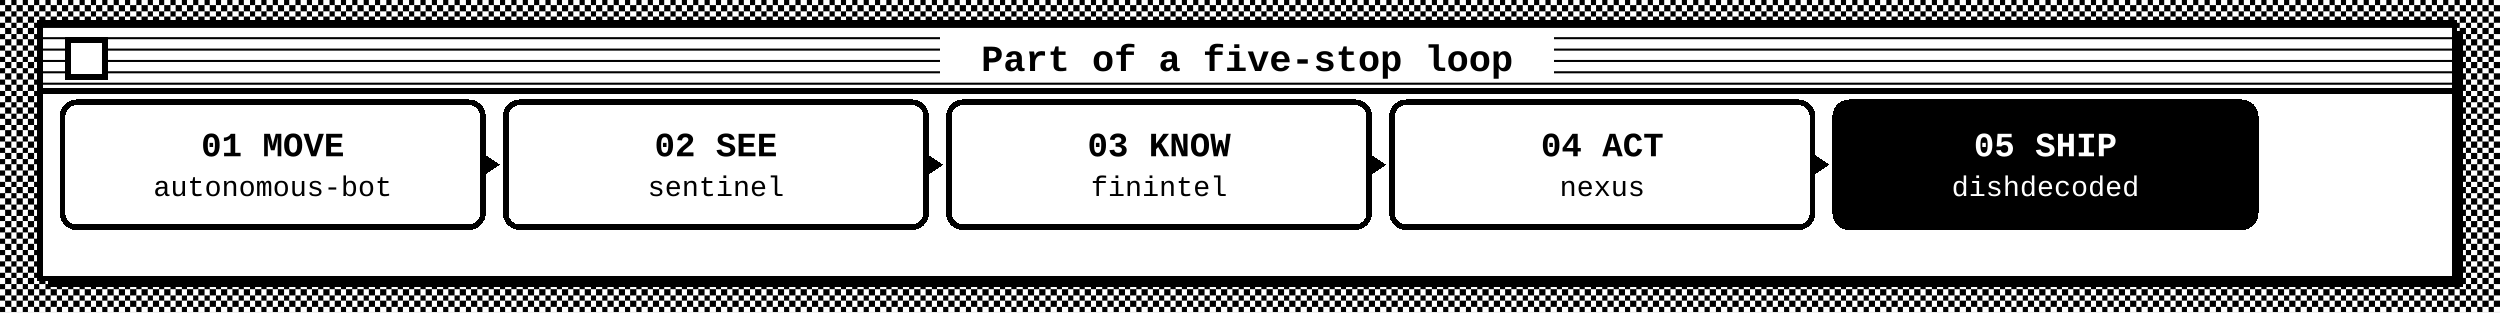
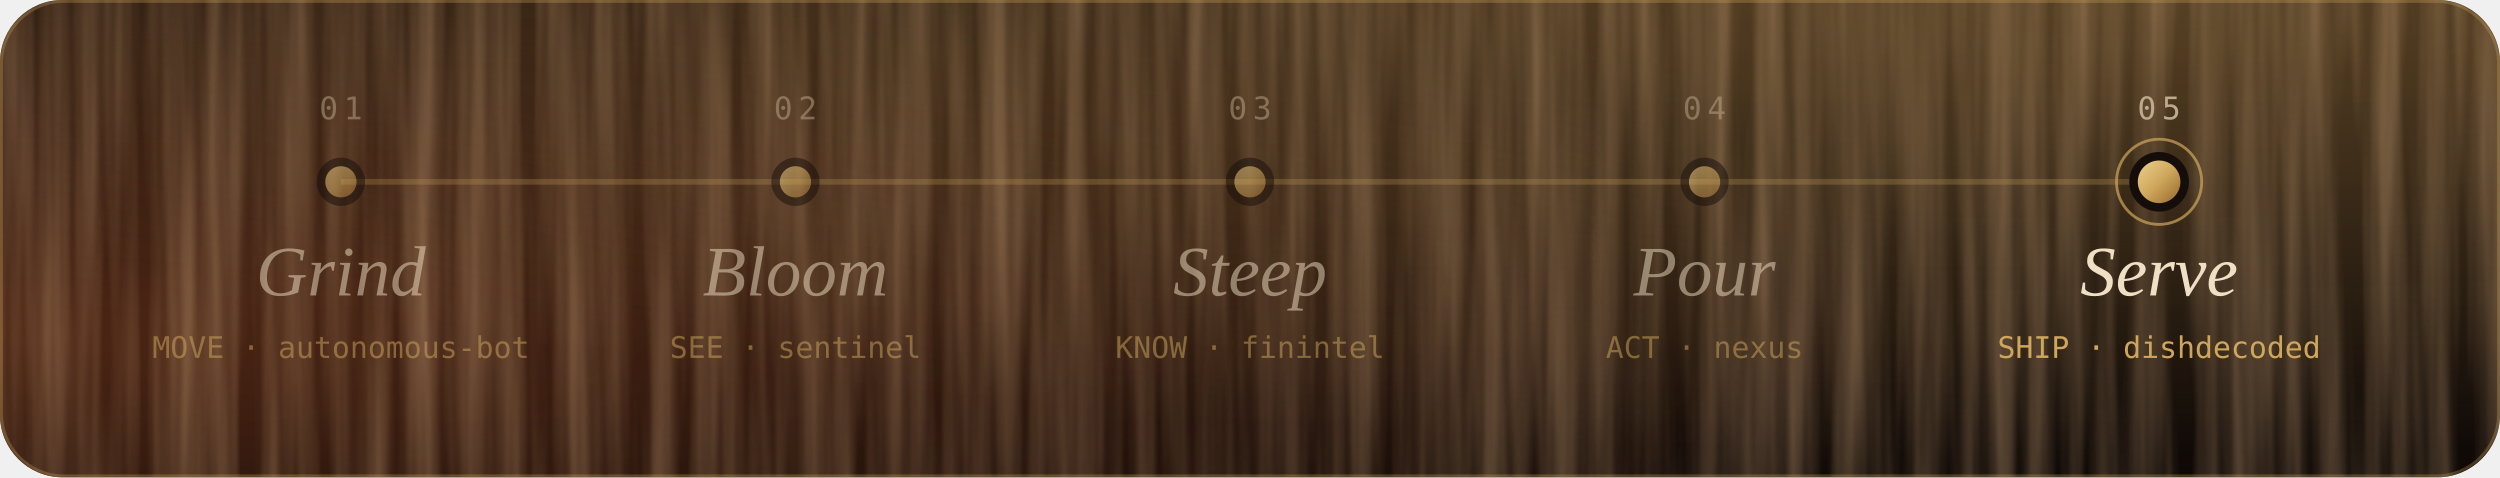
- <svg xmlns="http://www.w3.org/2000/svg" viewBox="0 0 880 110" width="100%" role="img" aria-label="dishdecoded is one stop in a loop: move, see, know, act, ship" shape-rendering="crispEdges" font-family="Geneva, Monaco, 'Courier New', Courier, monospace">
+ <svg xmlns="http://www.w3.org/2000/svg" viewBox="0 0 880 168" width="100%" role="img" aria-label="dishdecoded is one pour in a five-stage loop: move, see, know, act, ship">
  <defs>
-     <pattern id="dither" width="4" height="4" patternUnits="userSpaceOnUse">
-       <rect width="4" height="4" fill="#fff" />
-       <rect width="2" height="2" fill="#000" />
-       <rect x="2" y="2" width="2" height="2" fill="#000" />
-     </pattern>
-     <pattern id="light" width="4" height="4" patternUnits="userSpaceOnUse">
-       <rect width="4" height="4" fill="#fff" />
-       <rect width="1" height="1" fill="#000" />
-       <rect x="2" y="2" width="1" height="1" fill="#000" />
-     </pattern>
-     <pattern id="stripes" width="4" height="4" patternUnits="userSpaceOnUse">
-       <rect width="4" height="4" fill="#fff" />
-       <rect y="1" width="4" height="1" fill="#000" />
-     </pattern>
-     <pattern id="gray" width="2" height="2" patternUnits="userSpaceOnUse">
-       <rect width="2" height="2" fill="#fff" />
-       <rect width="1" height="1" fill="#000" />
-     </pattern>
+     <linearGradient id="wall" x1="0" y1="0" x2="0" y2="1">
+       <stop offset="0" stop-color="#24150c" />
+       <stop offset=".6" stop-color="#170e09" />
+       <stop offset="1" stop-color="#0f0906" />
+     </linearGradient>
+     <radialGradient id="lamp" cx=".84" cy="0" r=".95">
+       <stop offset="0" stop-color="#cfa75c" stop-opacity=".30" />
+       <stop offset="1" stop-color="#cfa75c" stop-opacity="0" />
+     </radialGradient>
+     <radialGradient id="ember" cx="0" cy=".7" r=".8">
+       <stop offset="0" stop-color="#7a3a1e" stop-opacity=".55" />
+       <stop offset="1" stop-color="#7a3a1e" stop-opacity="0" />
+     </radialGradient>
+     <linearGradient id="glass" x1="0" y1="0" x2="1" y2="1">
+       <stop offset="0" stop-color="#efdfc4" stop-opacity=".13" />
+       <stop offset="1" stop-color="#efdfc4" stop-opacity=".03" />
+     </linearGradient>
+     <linearGradient id="green" x1="0" y1="0" x2="1" y2="1">
+       <stop offset="0" stop-color="#1d4435" stop-opacity=".85" />
+       <stop offset="1" stop-color="#efdfc4" stop-opacity=".04" />
+     </linearGradient>
+     <linearGradient id="brass" x1="0" y1="0" x2="1" y2="1">
+       <stop offset="0" stop-color="#f3d898" />
+       <stop offset=".5" stop-color="#cfa75c" />
+       <stop offset="1" stop-color="#8a5a22" />
+     </linearGradient>
+     <linearGradient id="neo" x1="0" y1="0" x2="1" y2="1">
+       <stop offset="0" stop-color="#3a2411" />
+       <stop offset="1" stop-color="#22140b" />
+     </linearGradient>
+     <linearGradient id="fade" x1="0" y1="0" x2="1" y2="0">
+       <stop offset="0" stop-color="#cfa75c" stop-opacity=".75" />
+       <stop offset="1" stop-color="#cfa75c" stop-opacity="0" />
+     </linearGradient>
+     <filter id="grain" x="0" y="0" width="100%" height="100%">
+       <feTurbulence type="fractalNoise" baseFrequency=".11 .005" numOctaves="3" seed="7" />
+       <feColorMatrix values="0 0 0 0 .62  0 0 0 0 .38  0 0 0 0 .2  1.4 0 0 0 -.42" />
+     </filter>
+     <filter id="blur" x="-60%" y="-60%" width="220%" height="220%">
+       <feGaussianBlur stdDeviation="36" />
+     </filter>
+     <filter id="lift" x="-20%" y="-40%" width="140%" height="190%">
+       <feDropShadow dx="3" dy="4" stdDeviation="4" flood-color="#000" flood-opacity=".6" />
+       <feDropShadow dx="-2" dy="-2" stdDeviation="2.5" flood-color="#96623a" flood-opacity=".26" />
+     </filter>
+     <clipPath id="clip">
+       <rect width="880" height="168" rx="22" />
+     </clipPath>
  </defs>
-   <rect width="880" height="110" fill="url(#dither)" />
-   <rect x="17" y="11" width="850" height="90" fill="#000" />
-   <rect x="14" y="8" width="850" height="90" fill="#fff" stroke="#000" stroke-width="2" />
-   <rect x="15" y="9" width="848" height="22" fill="url(#stripes)" />
-   <line x1="14" y1="32" x2="864" y2="32" stroke="#000" stroke-width="2" />
-   <rect x="24" y="14" width="13" height="13" fill="#fff" stroke="#000" stroke-width="2" />
-   <rect x="331.0" y="11" width="216" height="18" fill="#fff" />
-   <text x="439.0" y="25" font-size="13" font-weight="bold" text-anchor="middle" fill="#000">Part of a five-stop loop</text>
-   <rect x="22.0" y="36" width="148.0" height="44" rx="5" fill="#fff" stroke="#000" stroke-width="2" />
-   <text x="96.0" y="55.0" font-size="12" font-weight="bold" text-anchor="middle" fill="#000">01 MOVE</text>
-   <text x="96.0" y="69.0" font-size="10" text-anchor="middle" fill="#000">autonomous-bot</text>
-   <path d="M170.0 54.0 l6 4 l-6 4z" fill="#000" />
-   <rect x="178.0" y="36" width="148.0" height="44" rx="5" fill="#fff" stroke="#000" stroke-width="2" />
-   <text x="252.0" y="55.0" font-size="12" font-weight="bold" text-anchor="middle" fill="#000">02 SEE</text>
-   <text x="252.0" y="69.0" font-size="10" text-anchor="middle" fill="#000">sentinel</text>
-   <path d="M326.0 54.0 l6 4 l-6 4z" fill="#000" />
-   <rect x="334.0" y="36" width="148.0" height="44" rx="5" fill="#fff" stroke="#000" stroke-width="2" />
-   <text x="408.0" y="55.0" font-size="12" font-weight="bold" text-anchor="middle" fill="#000">03 KNOW</text>
-   <text x="408.0" y="69.0" font-size="10" text-anchor="middle" fill="#000">finintel</text>
-   <path d="M482.0 54.0 l6 4 l-6 4z" fill="#000" />
-   <rect x="490.0" y="36" width="148.0" height="44" rx="5" fill="#fff" stroke="#000" stroke-width="2" />
-   <text x="564.0" y="55.0" font-size="12" font-weight="bold" text-anchor="middle" fill="#000">04 ACT</text>
-   <text x="564.0" y="69.0" font-size="10" text-anchor="middle" fill="#000">nexus</text>
-   <path d="M638.0 54.0 l6 4 l-6 4z" fill="#000" />
-   <rect x="646.0" y="36" width="148.0" height="44" rx="5" fill="#000" stroke="#000" stroke-width="2" />
-   <text x="720.0" y="55.0" font-size="12" font-weight="bold" text-anchor="middle" fill="#fff">05 SHIP</text>
-   <text x="720.0" y="69.0" font-size="10" text-anchor="middle" fill="#fff">dishdecoded</text>
+   <g clip-path="url(#clip)">
+     <rect width="880" height="168" fill="url(#wall)" />
+     <rect width="880" height="168" fill="url(#ember)" />
+     <rect width="880" height="168" fill="url(#lamp)" />
+     <rect width="880" height="168" filter="url(#grain)" opacity=".5" />
+   </g>
+   <rect x=".5" y=".5" width="879" height="167" rx="22" fill="none" stroke="#cfa75c" stroke-opacity=".3" />
+   <path d="M120.0 64H760.0" stroke="#cfa75c" stroke-opacity=".25" stroke-width="2" />
+   <path d="M120.0 64H760.0" stroke="url(#brass)" stroke-width="2.5" stroke-linecap="round" stroke-dasharray="60 640.0">
+     <animate attributeName="stroke-dashoffset" values="60;-640.0" dur="5s" repeatCount="indefinite" />
+   </path>
+   <circle cx="120.0" cy="64" r="7" fill="url(#brass)" stroke="#150d09" stroke-width="3" opacity=".5" />
+   <text x="120.0" y="42" font-family="'SF Mono',Menlo,Consolas,'DejaVu Sans Mono',monospace" font-size="11" fill="#bda98b" text-anchor="middle" letter-spacing="2" opacity=".5">01</text>
+   <text x="120.0" y="104" font-family="'Bodoni 72','Bodoni MT',Didot,'Playfair Display',Georgia,'Times New Roman',serif" font-size="25" fill="#efdfc4" font-style="italic" text-anchor="middle" opacity=".5">Grind</text>
+   <text x="120.0" y="126" font-family="'SF Mono',Menlo,Consolas,'DejaVu Sans Mono',monospace" font-size="10.5" fill="#cfa75c" text-anchor="middle" opacity=".5">MOVE · autonomous-bot</text>
+   <circle cx="280.0" cy="64" r="7" fill="url(#brass)" stroke="#150d09" stroke-width="3" opacity=".5" />
+   <text x="280.0" y="42" font-family="'SF Mono',Menlo,Consolas,'DejaVu Sans Mono',monospace" font-size="11" fill="#bda98b" text-anchor="middle" letter-spacing="2" opacity=".5">02</text>
+   <text x="280.0" y="104" font-family="'Bodoni 72','Bodoni MT',Didot,'Playfair Display',Georgia,'Times New Roman',serif" font-size="25" fill="#efdfc4" font-style="italic" text-anchor="middle" opacity=".5">Bloom</text>
+   <text x="280.0" y="126" font-family="'SF Mono',Menlo,Consolas,'DejaVu Sans Mono',monospace" font-size="10.5" fill="#cfa75c" text-anchor="middle" opacity=".5">SEE · sentinel</text>
+   <circle cx="440.0" cy="64" r="7" fill="url(#brass)" stroke="#150d09" stroke-width="3" opacity=".5" />
+   <text x="440.0" y="42" font-family="'SF Mono',Menlo,Consolas,'DejaVu Sans Mono',monospace" font-size="11" fill="#bda98b" text-anchor="middle" letter-spacing="2" opacity=".5">03</text>
+   <text x="440.0" y="104" font-family="'Bodoni 72','Bodoni MT',Didot,'Playfair Display',Georgia,'Times New Roman',serif" font-size="25" fill="#efdfc4" font-style="italic" text-anchor="middle" opacity=".5">Steep</text>
+   <text x="440.0" y="126" font-family="'SF Mono',Menlo,Consolas,'DejaVu Sans Mono',monospace" font-size="10.5" fill="#cfa75c" text-anchor="middle" opacity=".5">KNOW · finintel</text>
+   <circle cx="600.0" cy="64" r="7" fill="url(#brass)" stroke="#150d09" stroke-width="3" opacity=".5" />
+   <text x="600.0" y="42" font-family="'SF Mono',Menlo,Consolas,'DejaVu Sans Mono',monospace" font-size="11" fill="#bda98b" text-anchor="middle" letter-spacing="2" opacity=".5">04</text>
+   <text x="600.0" y="104" font-family="'Bodoni 72','Bodoni MT',Didot,'Playfair Display',Georgia,'Times New Roman',serif" font-size="25" fill="#efdfc4" font-style="italic" text-anchor="middle" opacity=".5">Pour</text>
+   <text x="600.0" y="126" font-family="'SF Mono',Menlo,Consolas,'DejaVu Sans Mono',monospace" font-size="10.5" fill="#cfa75c" text-anchor="middle" opacity=".5">ACT · nexus</text>
+   <circle cx="760.0" cy="64" r="15" fill="none" stroke="#cfa75c" stroke-opacity=".7">
+     <animate attributeName="r" values="12;19;12" dur="2.6s" repeatCount="indefinite" />
+     <animate attributeName="stroke-opacity" values=".8;0;.8" dur="2.6s" repeatCount="indefinite" />
+   </circle>
+   <circle cx="760.0" cy="64" r="9" fill="url(#brass)" stroke="#150d09" stroke-width="3" opacity="1" />
+   <text x="760.0" y="42" font-family="'SF Mono',Menlo,Consolas,'DejaVu Sans Mono',monospace" font-size="11" fill="#bda98b" text-anchor="middle" letter-spacing="2" opacity="1">05</text>
+   <text x="760.0" y="104" font-family="'Bodoni 72','Bodoni MT',Didot,'Playfair Display',Georgia,'Times New Roman',serif" font-size="25" fill="#efdfc4" font-style="italic" text-anchor="middle" opacity="1">Serve</text>
+   <text x="760.0" y="126" font-family="'SF Mono',Menlo,Consolas,'DejaVu Sans Mono',monospace" font-size="10.5" fill="#cfa75c" text-anchor="middle" opacity="1">SHIP · dishdecoded</text>
</svg>
